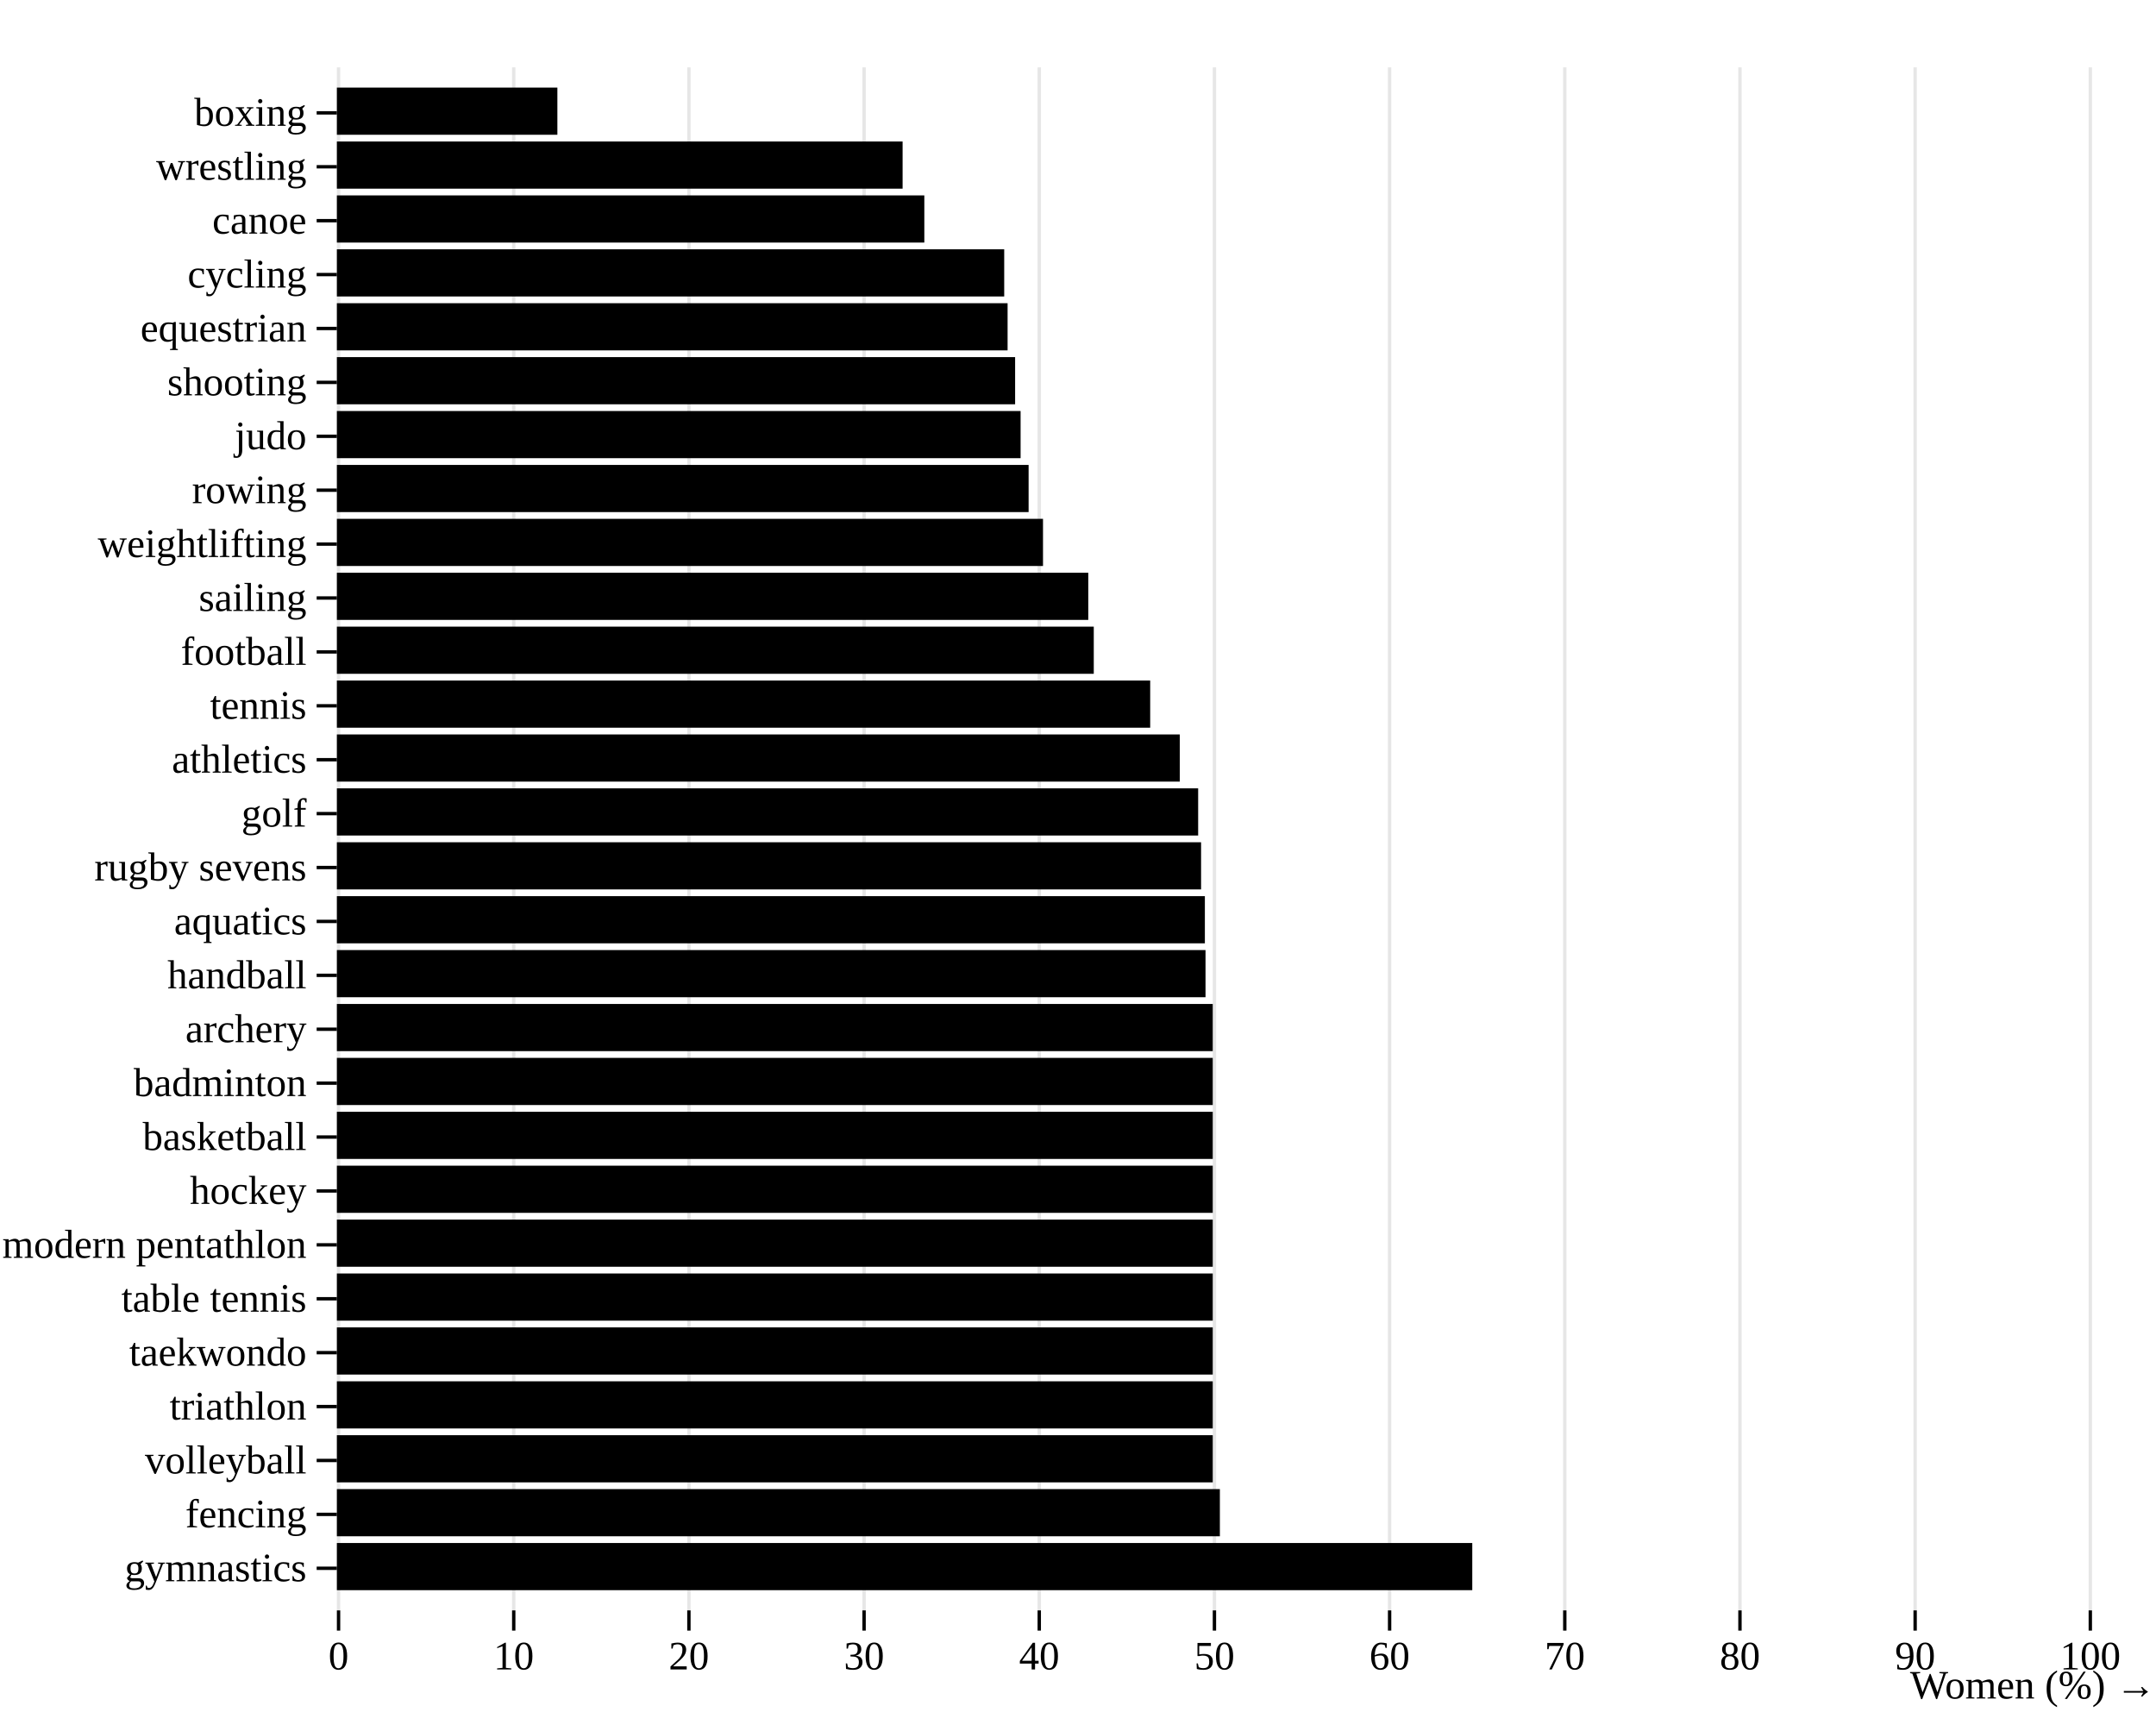
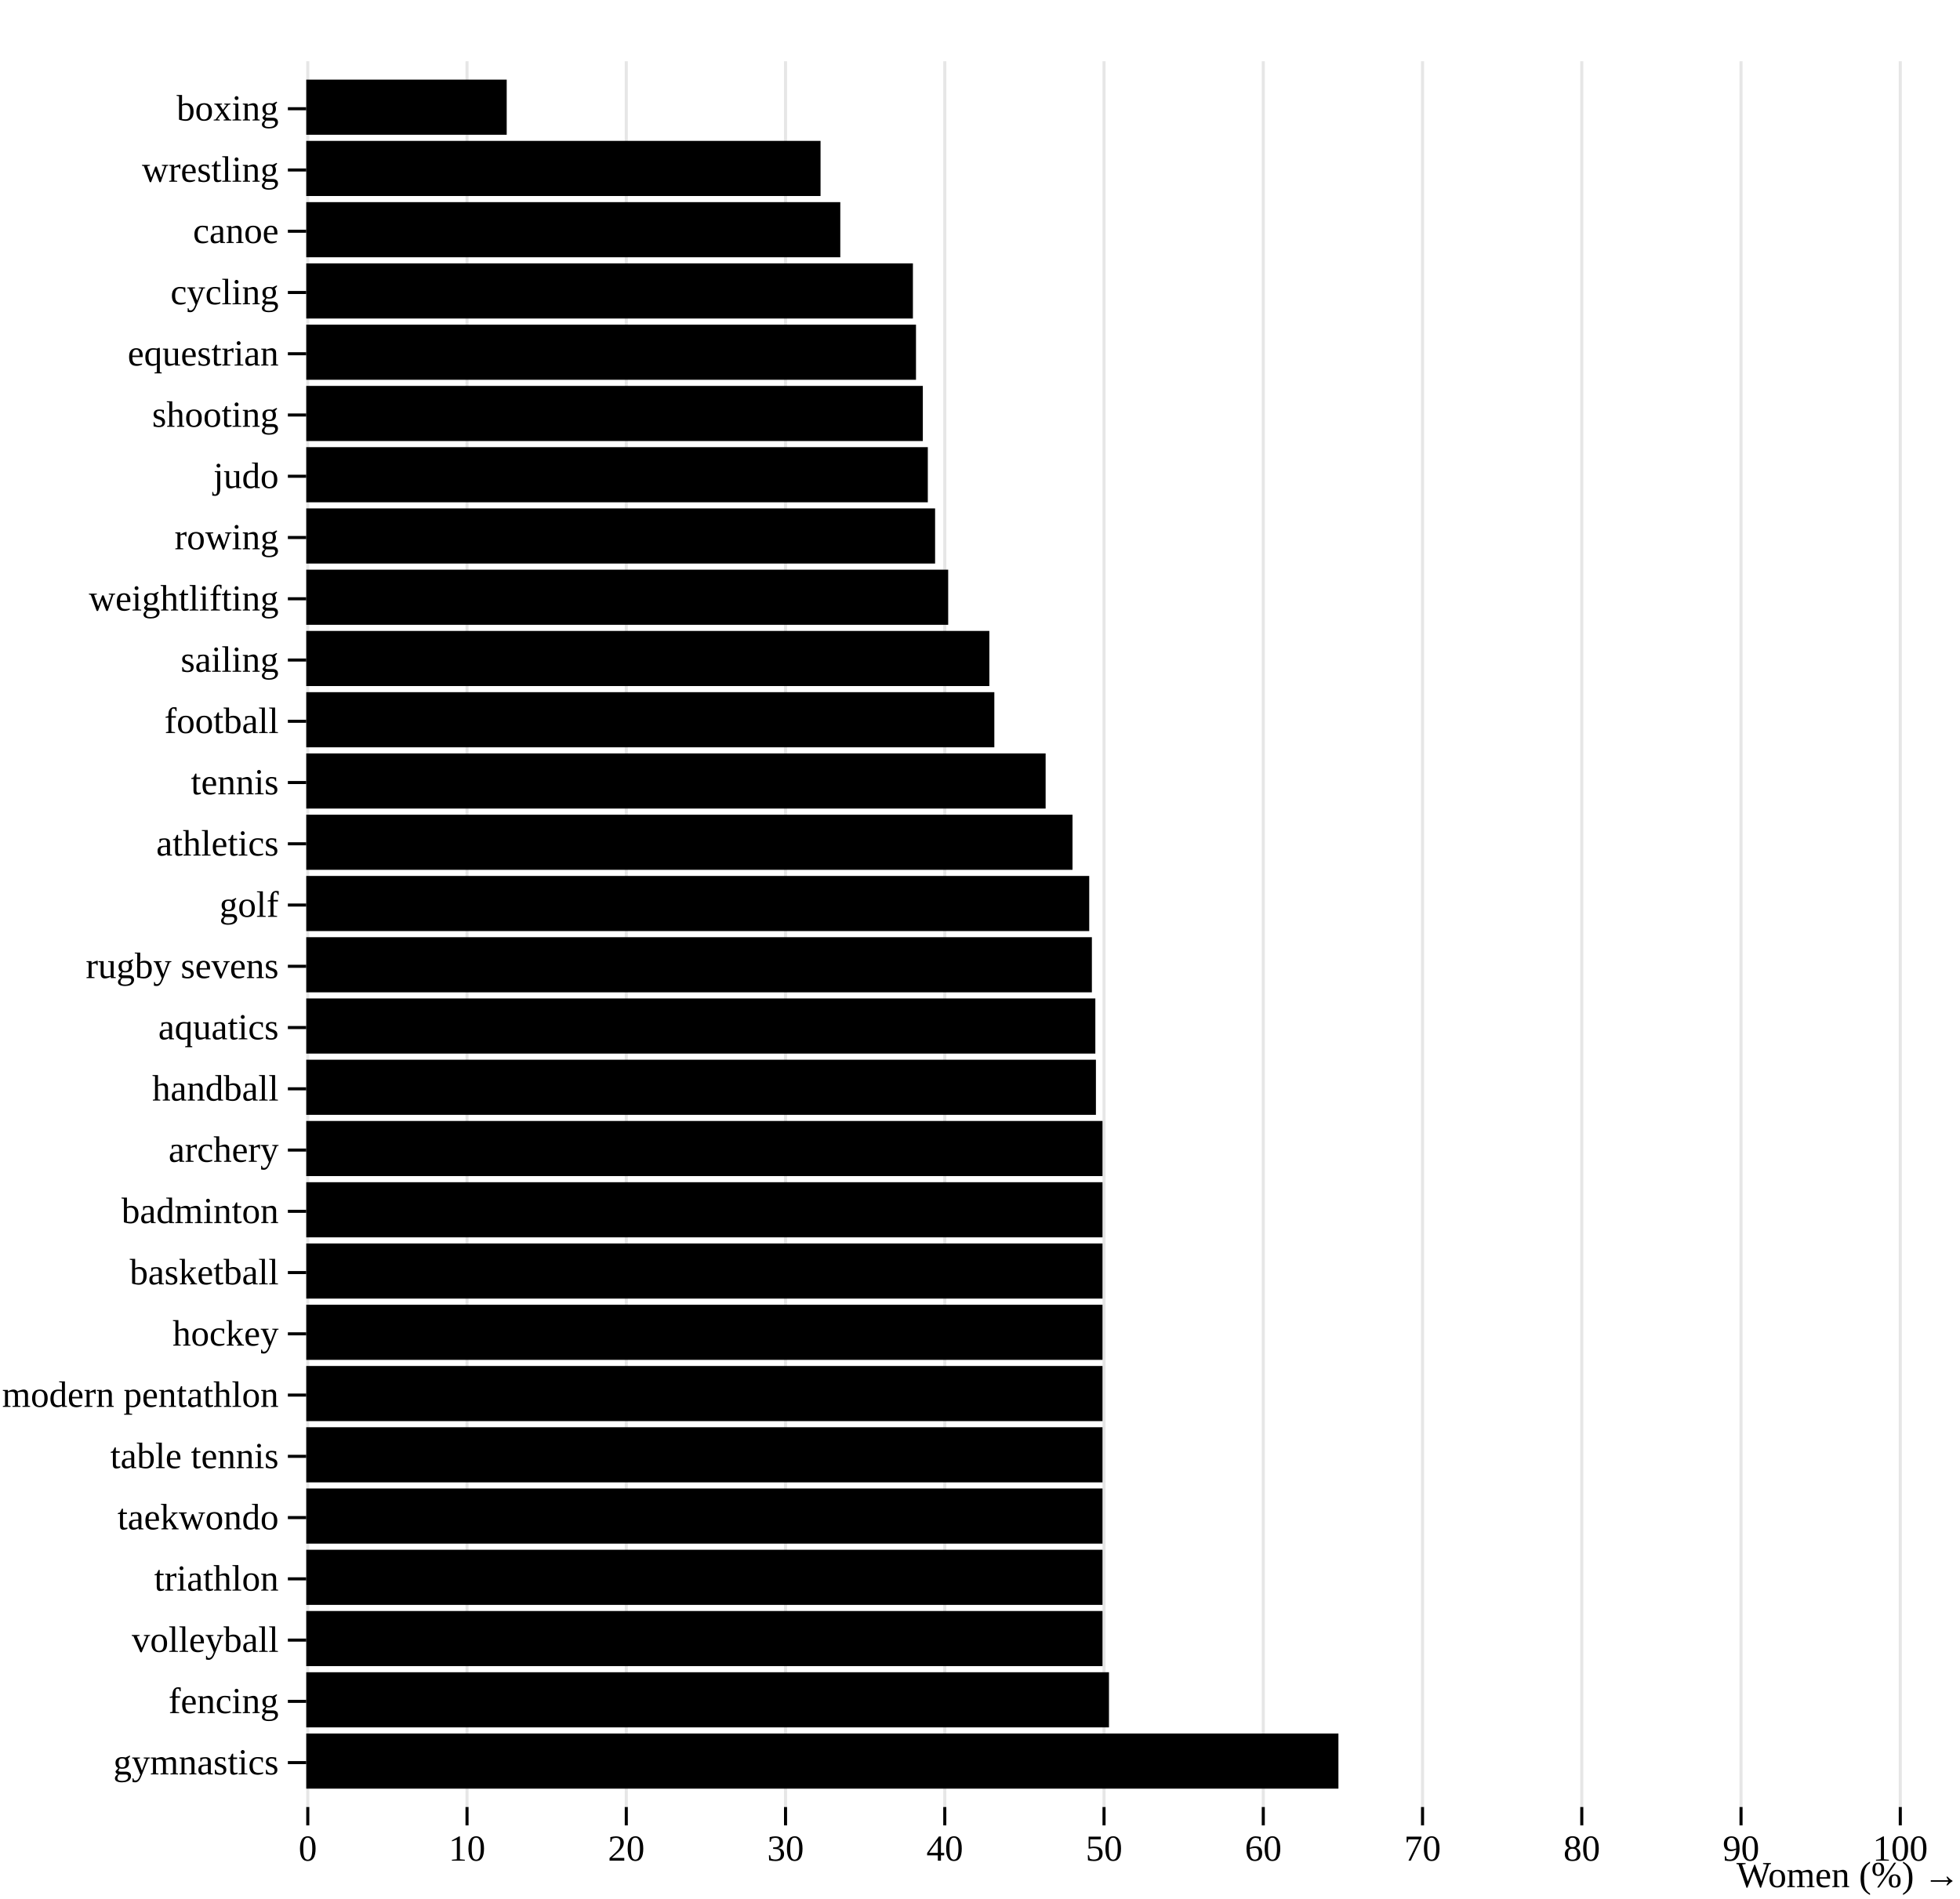
- <svg xmlns="http://www.w3.org/2000/svg" class="plot" fill="currentColor" text-anchor="middle" width="640" height="508" viewBox="0 0 640 508">
+ <svg xmlns="http://www.w3.org/2000/svg" class="plot" fill="currentColor" text-anchor="middle" width="640" height="620" viewBox="0 0 640 620">
  <g transform="translate(100,0)" fill="none" text-anchor="end">
-     <g class="tick" opacity="1" transform="translate(0,33.5)">
+     <g class="tick" opacity="1" transform="translate(0,35.5)">
      <line stroke="currentColor" x2="-6" />
      <text fill="currentColor" x="-9" dy="0.32em">boxing</text>
    </g>
-     <g class="tick" opacity="1" transform="translate(0,49.5)">
+     <g class="tick" opacity="1" transform="translate(0,55.5)">
      <line stroke="currentColor" x2="-6" />
      <text fill="currentColor" x="-9" dy="0.32em">wrestling</text>
    </g>
-     <g class="tick" opacity="1" transform="translate(0,65.5)">
+     <g class="tick" opacity="1" transform="translate(0,75.5)">
      <line stroke="currentColor" x2="-6" />
      <text fill="currentColor" x="-9" dy="0.32em">canoe</text>
    </g>
-     <g class="tick" opacity="1" transform="translate(0,81.5)">
+     <g class="tick" opacity="1" transform="translate(0,95.5)">
      <line stroke="currentColor" x2="-6" />
      <text fill="currentColor" x="-9" dy="0.32em">cycling</text>
    </g>
-     <g class="tick" opacity="1" transform="translate(0,97.5)">
+     <g class="tick" opacity="1" transform="translate(0,115.5)">
      <line stroke="currentColor" x2="-6" />
      <text fill="currentColor" x="-9" dy="0.32em">equestrian</text>
    </g>
-     <g class="tick" opacity="1" transform="translate(0,113.5)">
+     <g class="tick" opacity="1" transform="translate(0,135.5)">
      <line stroke="currentColor" x2="-6" />
      <text fill="currentColor" x="-9" dy="0.32em">shooting</text>
    </g>
-     <g class="tick" opacity="1" transform="translate(0,129.5)">
+     <g class="tick" opacity="1" transform="translate(0,155.5)">
      <line stroke="currentColor" x2="-6" />
      <text fill="currentColor" x="-9" dy="0.32em">judo</text>
    </g>
-     <g class="tick" opacity="1" transform="translate(0,145.5)">
+     <g class="tick" opacity="1" transform="translate(0,175.5)">
      <line stroke="currentColor" x2="-6" />
      <text fill="currentColor" x="-9" dy="0.32em">rowing</text>
    </g>
-     <g class="tick" opacity="1" transform="translate(0,161.5)">
+     <g class="tick" opacity="1" transform="translate(0,195.5)">
      <line stroke="currentColor" x2="-6" />
      <text fill="currentColor" x="-9" dy="0.32em">weightlifting</text>
    </g>
-     <g class="tick" opacity="1" transform="translate(0,177.5)">
+     <g class="tick" opacity="1" transform="translate(0,215.5)">
      <line stroke="currentColor" x2="-6" />
      <text fill="currentColor" x="-9" dy="0.32em">sailing</text>
    </g>
-     <g class="tick" opacity="1" transform="translate(0,193.5)">
+     <g class="tick" opacity="1" transform="translate(0,235.5)">
      <line stroke="currentColor" x2="-6" />
      <text fill="currentColor" x="-9" dy="0.32em">football</text>
    </g>
-     <g class="tick" opacity="1" transform="translate(0,209.5)">
+     <g class="tick" opacity="1" transform="translate(0,255.5)">
      <line stroke="currentColor" x2="-6" />
      <text fill="currentColor" x="-9" dy="0.32em">tennis</text>
    </g>
-     <g class="tick" opacity="1" transform="translate(0,225.5)">
+     <g class="tick" opacity="1" transform="translate(0,275.5)">
      <line stroke="currentColor" x2="-6" />
      <text fill="currentColor" x="-9" dy="0.32em">athletics</text>
    </g>
-     <g class="tick" opacity="1" transform="translate(0,241.5)">
+     <g class="tick" opacity="1" transform="translate(0,295.5)">
      <line stroke="currentColor" x2="-6" />
      <text fill="currentColor" x="-9" dy="0.32em">golf</text>
    </g>
-     <g class="tick" opacity="1" transform="translate(0,257.5)">
+     <g class="tick" opacity="1" transform="translate(0,315.5)">
      <line stroke="currentColor" x2="-6" />
      <text fill="currentColor" x="-9" dy="0.32em">rugby sevens</text>
    </g>
-     <g class="tick" opacity="1" transform="translate(0,273.5)">
+     <g class="tick" opacity="1" transform="translate(0,335.5)">
      <line stroke="currentColor" x2="-6" />
      <text fill="currentColor" x="-9" dy="0.32em">aquatics</text>
    </g>
-     <g class="tick" opacity="1" transform="translate(0,289.5)">
+     <g class="tick" opacity="1" transform="translate(0,355.5)">
      <line stroke="currentColor" x2="-6" />
      <text fill="currentColor" x="-9" dy="0.32em">handball</text>
    </g>
-     <g class="tick" opacity="1" transform="translate(0,305.5)">
+     <g class="tick" opacity="1" transform="translate(0,375.5)">
      <line stroke="currentColor" x2="-6" />
      <text fill="currentColor" x="-9" dy="0.32em">archery</text>
    </g>
-     <g class="tick" opacity="1" transform="translate(0,321.5)">
+     <g class="tick" opacity="1" transform="translate(0,395.5)">
      <line stroke="currentColor" x2="-6" />
      <text fill="currentColor" x="-9" dy="0.32em">badminton</text>
    </g>
-     <g class="tick" opacity="1" transform="translate(0,337.5)">
+     <g class="tick" opacity="1" transform="translate(0,415.5)">
      <line stroke="currentColor" x2="-6" />
      <text fill="currentColor" x="-9" dy="0.32em">basketball</text>
    </g>
-     <g class="tick" opacity="1" transform="translate(0,353.5)">
+     <g class="tick" opacity="1" transform="translate(0,435.5)">
      <line stroke="currentColor" x2="-6" />
      <text fill="currentColor" x="-9" dy="0.32em">hockey</text>
    </g>
-     <g class="tick" opacity="1" transform="translate(0,369.5)">
+     <g class="tick" opacity="1" transform="translate(0,455.5)">
      <line stroke="currentColor" x2="-6" />
      <text fill="currentColor" x="-9" dy="0.32em">modern pentathlon</text>
    </g>
-     <g class="tick" opacity="1" transform="translate(0,385.5)">
+     <g class="tick" opacity="1" transform="translate(0,475.5)">
      <line stroke="currentColor" x2="-6" />
      <text fill="currentColor" x="-9" dy="0.32em">table tennis</text>
    </g>
-     <g class="tick" opacity="1" transform="translate(0,401.5)">
+     <g class="tick" opacity="1" transform="translate(0,495.5)">
      <line stroke="currentColor" x2="-6" />
      <text fill="currentColor" x="-9" dy="0.32em">taekwondo</text>
    </g>
-     <g class="tick" opacity="1" transform="translate(0,417.5)">
+     <g class="tick" opacity="1" transform="translate(0,515.5)">
      <line stroke="currentColor" x2="-6" />
      <text fill="currentColor" x="-9" dy="0.32em">triathlon</text>
    </g>
-     <g class="tick" opacity="1" transform="translate(0,433.5)">
+     <g class="tick" opacity="1" transform="translate(0,535.5)">
      <line stroke="currentColor" x2="-6" />
      <text fill="currentColor" x="-9" dy="0.32em">volleyball</text>
    </g>
-     <g class="tick" opacity="1" transform="translate(0,449.5)">
+     <g class="tick" opacity="1" transform="translate(0,555.5)">
      <line stroke="currentColor" x2="-6" />
      <text fill="currentColor" x="-9" dy="0.32em">fencing</text>
    </g>
-     <g class="tick" opacity="1" transform="translate(0,465.5)">
+     <g class="tick" opacity="1" transform="translate(0,575.5)">
      <line stroke="currentColor" x2="-6" />
      <text fill="currentColor" x="-9" dy="0.32em">gymnastics</text>
    </g>
  </g>
-   <g transform="translate(0,478)" fill="none" text-anchor="middle">
+   <g transform="translate(0,590)" fill="none" text-anchor="middle">
    <g class="tick" opacity="1" transform="translate(100.5,0)">
      <line stroke="currentColor" y2="6" />
-       <line stroke="currentColor" y2="-458" stroke-opacity="0.1" />
+       <line stroke="currentColor" y2="-570" stroke-opacity="0.1" />
      <text fill="currentColor" y="9" dy="0.71em">0</text>
    </g>
    <g class="tick" opacity="1" transform="translate(152.5,0)">
      <line stroke="currentColor" y2="6" />
-       <line stroke="currentColor" y2="-458" stroke-opacity="0.1" />
+       <line stroke="currentColor" y2="-570" stroke-opacity="0.1" />
      <text fill="currentColor" y="9" dy="0.71em">10</text>
    </g>
    <g class="tick" opacity="1" transform="translate(204.5,0)">
      <line stroke="currentColor" y2="6" />
-       <line stroke="currentColor" y2="-458" stroke-opacity="0.1" />
+       <line stroke="currentColor" y2="-570" stroke-opacity="0.1" />
      <text fill="currentColor" y="9" dy="0.71em">20</text>
    </g>
    <g class="tick" opacity="1" transform="translate(256.5,0)">
      <line stroke="currentColor" y2="6" />
-       <line stroke="currentColor" y2="-458" stroke-opacity="0.1" />
+       <line stroke="currentColor" y2="-570" stroke-opacity="0.1" />
      <text fill="currentColor" y="9" dy="0.71em">30</text>
    </g>
    <g class="tick" opacity="1" transform="translate(308.5,0)">
      <line stroke="currentColor" y2="6" />
-       <line stroke="currentColor" y2="-458" stroke-opacity="0.1" />
+       <line stroke="currentColor" y2="-570" stroke-opacity="0.1" />
      <text fill="currentColor" y="9" dy="0.71em">40</text>
    </g>
    <g class="tick" opacity="1" transform="translate(360.5,0)">
      <line stroke="currentColor" y2="6" />
-       <line stroke="currentColor" y2="-458" stroke-opacity="0.1" />
+       <line stroke="currentColor" y2="-570" stroke-opacity="0.1" />
      <text fill="currentColor" y="9" dy="0.71em">50</text>
    </g>
    <g class="tick" opacity="1" transform="translate(412.5,0)">
      <line stroke="currentColor" y2="6" />
-       <line stroke="currentColor" y2="-458" stroke-opacity="0.1" />
+       <line stroke="currentColor" y2="-570" stroke-opacity="0.1" />
      <text fill="currentColor" y="9" dy="0.71em">60</text>
    </g>
    <g class="tick" opacity="1" transform="translate(464.5,0)">
      <line stroke="currentColor" y2="6" />
-       <line stroke="currentColor" y2="-458" stroke-opacity="0.1" />
+       <line stroke="currentColor" y2="-570" stroke-opacity="0.1" />
      <text fill="currentColor" y="9" dy="0.71em">70</text>
    </g>
    <g class="tick" opacity="1" transform="translate(516.5,0)">
      <line stroke="currentColor" y2="6" />
-       <line stroke="currentColor" y2="-458" stroke-opacity="0.1" />
+       <line stroke="currentColor" y2="-570" stroke-opacity="0.1" />
      <text fill="currentColor" y="9" dy="0.71em">80</text>
    </g>
    <g class="tick" opacity="1" transform="translate(568.5,0)">
      <line stroke="currentColor" y2="6" />
-       <line stroke="currentColor" y2="-458" stroke-opacity="0.1" />
+       <line stroke="currentColor" y2="-570" stroke-opacity="0.1" />
      <text fill="currentColor" y="9" dy="0.71em">90</text>
    </g>
    <g class="tick" opacity="1" transform="translate(620.5,0)">
      <line stroke="currentColor" y2="6" />
-       <line stroke="currentColor" y2="-458" stroke-opacity="0.1" />
+       <line stroke="currentColor" y2="-570" stroke-opacity="0.1" />
      <text fill="currentColor" y="9" dy="0.71em">100</text>
    </g>
    <text fill="currentColor" transform="translate(640,30)" dy="-0.32em" text-anchor="end">Women (%) →</text>
  </g>
  <g>
-     <rect x="100" width="257.661" y="266" height="14" />
-     <rect x="100" width="260" y="298" height="14" />
-     <rect x="100" width="250.207" y="218" height="14" />
-     <rect x="100" width="260" y="314" height="14" />
-     <rect x="100" width="260" y="330" height="14" />
-     <rect x="100" width="65.455" y="26" height="14" />
-     <rect x="100" width="174.381" y="58" height="14" />
-     <rect x="100" width="198.095" y="74" height="14" />
-     <rect x="100" width="199.099" y="90" height="14" />
-     <rect x="100" width="262.114" y="442" height="14" />
-     <rect x="100" width="224.681" y="186" height="14" />
-     <rect x="100" width="255.667" y="234" height="14" />
-     <rect x="100" width="337.037" y="458" height="14" />
-     <rect x="100" width="257.851" y="282" height="14" />
-     <rect x="100" width="260" y="346" height="14" />
-     <rect x="100" width="202.959" y="122" height="14" />
-     <rect x="100" width="260" y="362" height="14" />
-     <rect x="100" width="205.338" y="138" height="14" />
-     <rect x="100" width="256.533" y="250" height="14" />
-     <rect x="100" width="223.053" y="170" height="14" />
-     <rect x="100" width="201.333" y="106" height="14" />
-     <rect x="100" width="260" y="378" height="14" />
-     <rect x="100" width="260" y="394" height="14" />
-     <rect x="100" width="241.429" y="202" height="14" />
-     <rect x="100" width="260" y="410" height="14" />
-     <rect x="100" width="260" y="426" height="14" />
-     <rect x="100" width="209.612" y="154" height="14" />
-     <rect x="100" width="167.932" y="42" height="14" />
+     <rect x="100" width="257.661" y="326" height="18" />
+     <rect x="100" width="260" y="366" height="18" />
+     <rect x="100" width="250.207" y="266" height="18" />
+     <rect x="100" width="260" y="386" height="18" />
+     <rect x="100" width="260" y="406" height="18" />
+     <rect x="100" width="65.455" y="26" height="18" />
+     <rect x="100" width="174.381" y="66" height="18" />
+     <rect x="100" width="198.095" y="86" height="18" />
+     <rect x="100" width="199.099" y="106" height="18" />
+     <rect x="100" width="262.114" y="546" height="18" />
+     <rect x="100" width="224.681" y="226" height="18" />
+     <rect x="100" width="255.667" y="286" height="18" />
+     <rect x="100" width="337.037" y="566" height="18" />
+     <rect x="100" width="257.851" y="346" height="18" />
+     <rect x="100" width="260" y="426" height="18" />
+     <rect x="100" width="202.959" y="146" height="18" />
+     <rect x="100" width="260" y="446" height="18" />
+     <rect x="100" width="205.338" y="166" height="18" />
+     <rect x="100" width="256.533" y="306" height="18" />
+     <rect x="100" width="223.053" y="206" height="18" />
+     <rect x="100" width="201.333" y="126" height="18" />
+     <rect x="100" width="260" y="466" height="18" />
+     <rect x="100" width="260" y="486" height="18" />
+     <rect x="100" width="241.429" y="246" height="18" />
+     <rect x="100" width="260" y="506" height="18" />
+     <rect x="100" width="260" y="526" height="18" />
+     <rect x="100" width="209.612" y="186" height="18" />
+     <rect x="100" width="167.932" y="46" height="18" />
  </g>
</svg>
